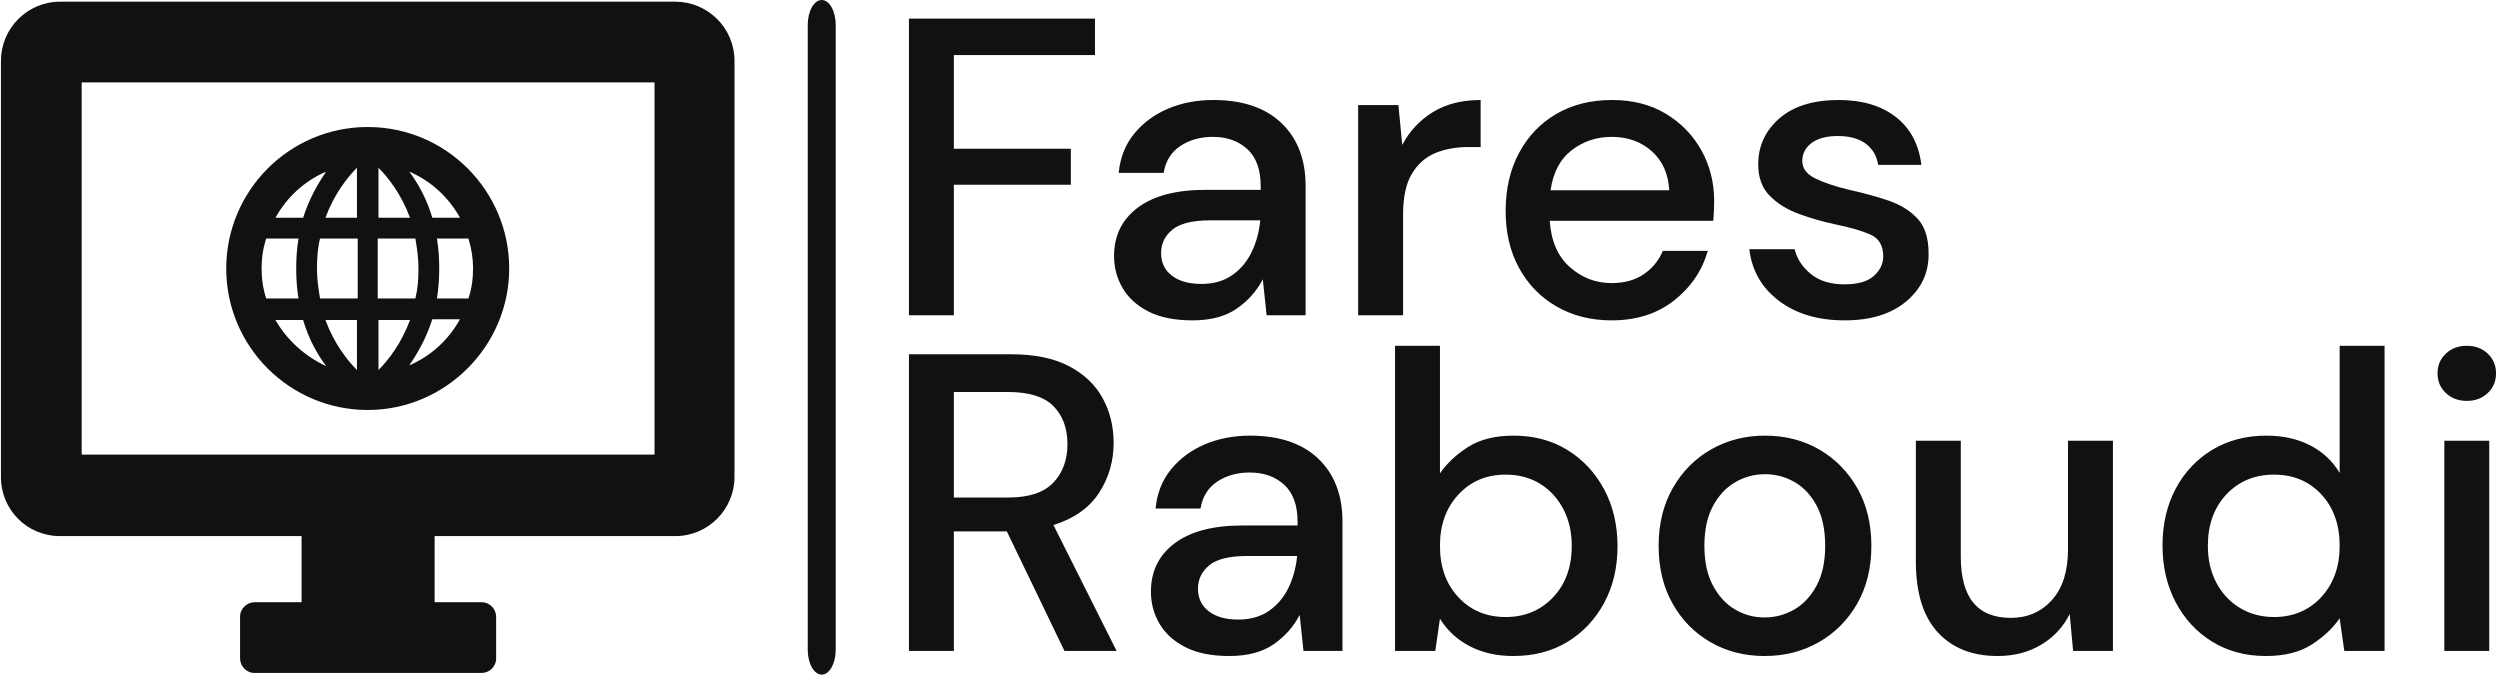
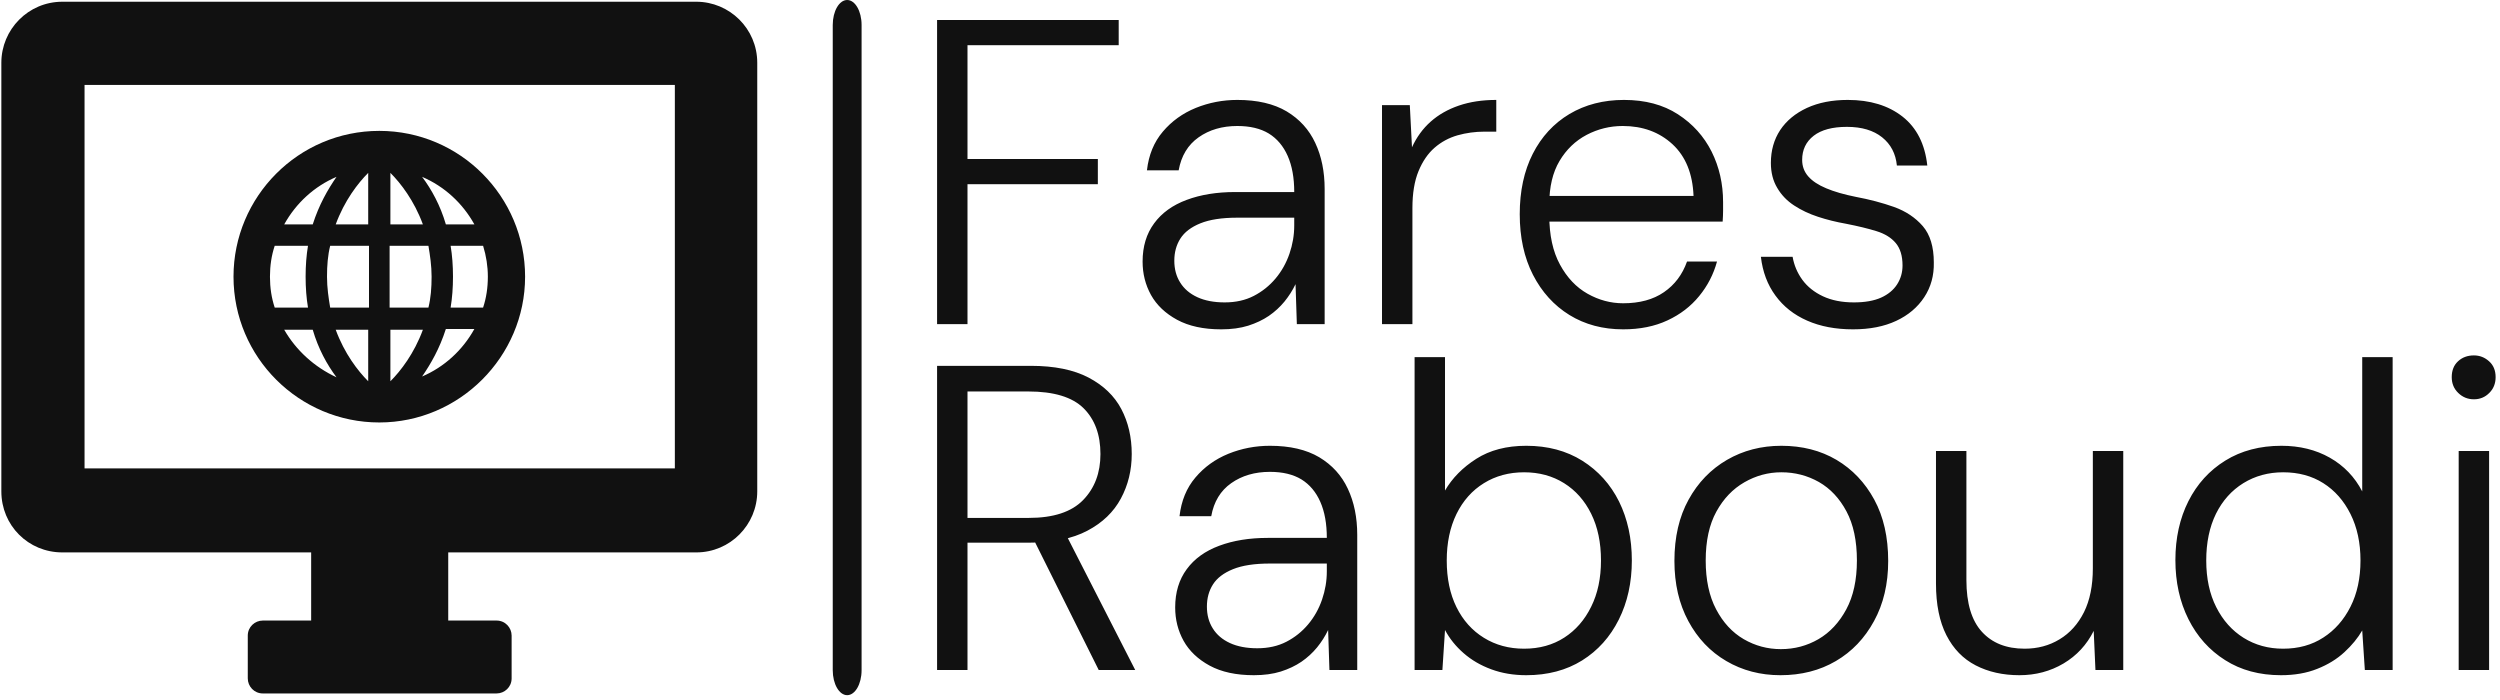
- <svg xmlns="http://www.w3.org/2000/svg" version="1.1" width="1500" height="405" viewBox="0 0 1500 405">
-   <g transform="matrix(1,0,0,1,-0.9090909,-0.1082183)">
-     <svg viewBox="0 0 396 107" data-background-color="#ffffff" preserveAspectRatio="xMidYMid meet" height="405" width="1500">
-       <g id="tight-bounds" transform="matrix(1,0,0,1,0.24,0.02859101)">
-         <svg viewBox="0 0 395.52 106.943" height="106.943" width="395.52">
+ <svg xmlns="http://www.w3.org/2000/svg" version="1.1" width="1500" height="420" viewBox="0 0 1500 420">
+   <g transform="matrix(1,0,0,1,-0.9090909,-1.446503)">
+     <svg viewBox="0 0 396 111" data-background-color="#ffffff" preserveAspectRatio="xMidYMid meet" height="420" width="1500">
+       <g id="tight-bounds" transform="matrix(1,0,0,1,0.24,0.38229)">
+         <svg viewBox="0 0 395.52 110.235" height="110.235" width="395.52">
          <g>
-             <svg viewBox="0 0 621.806 168.127" height="106.943" width="395.52">
+             <svg viewBox="0 0 632.985 176.419" height="110.235" width="395.52">
              <g>
-                 <rect width="6.972" height="168.127" x="201.063" y="0" fill="#111111" opacity="1" stroke-width="0" stroke="transparent" fill-opacity="1" class="rect-yte-0" data-fill-palette-color="primary" rx="1%" id="yte-0" data-palette-color="#111111" />
+                 <rect width="7.319" height="176.419" x="210.988" y="0" fill="#111111" opacity="1" stroke-width="0" stroke="transparent" fill-opacity="1" class="rect-yte-0" data-fill-palette-color="primary" rx="1%" id="yte-0" data-palette-color="#111111" />
              </g>
-               <g transform="matrix(1,0,0,1,226.2857,0.4182268)">
-                 <svg viewBox="0 0 395.52 167.291" height="167.291" width="395.52">
+               <g transform="matrix(1,0,0,1,237.4651,0.4388541)">
+                 <svg viewBox="0 0 395.52 175.542" height="175.542" width="395.52">
                  <g id="textblocktransform">
-                     <svg viewBox="0 0 395.52 167.291" height="167.291" width="395.52" id="textblock">
+                     <svg viewBox="0 0 395.52 175.542" height="175.542" width="395.52" id="textblock">
                      <g>
-                         <svg viewBox="0 0 395.52 167.291" height="167.291" width="395.52">
+                         <svg viewBox="0 0 395.52 175.542" height="175.542" width="395.52">
                          <g transform="matrix(1,0,0,1,0,0)">
-                             <svg width="395.52" viewBox="3.55 -35 187.25 75.2" height="167.291" data-palette-color="#111111">
+                             <svg width="395.52" viewBox="3.9 -35 179.35 75.4" height="175.542" data-palette-color="#111111">
                              <svg />
                              <svg />
                              <g class="wordmark-text-0" data-fill-palette-color="primary" id="text-0">
-                                 <path d="M8.85 0h-5.3v-35h21.95v4.3h-16.65v11.05h13.8v4.25h-13.8zM37 0.6v0c-2.1 0-3.833-0.35-5.2-1.05-1.367-0.7-2.383-1.627-3.05-2.78-0.667-1.147-1-2.403-1-3.77v0c0-2.4 0.933-4.3 2.8-5.7 1.867-1.4 4.533-2.1 8-2.1v0h6.5v-0.45c0-1.933-0.523-3.383-1.57-4.35-1.053-0.967-2.413-1.45-4.08-1.45v0c-1.467 0-2.74 0.357-3.82 1.07-1.087 0.72-1.747 1.78-1.98 3.18v0h-5.3c0.167-1.8 0.777-3.343 1.83-4.63 1.047-1.28 2.38-2.263 4-2.95 1.613-0.68 3.387-1.02 5.32-1.02v0c3.467 0 6.15 0.907 8.05 2.72 1.9 1.82 2.85 4.297 2.85 7.43v0 15.25h-4.6l-0.45-4.25c-0.7 1.367-1.717 2.517-3.05 3.45-1.333 0.933-3.083 1.4-5.25 1.4zM38.05-3.7v0c1.433 0 2.643-0.343 3.63-1.03 0.98-0.68 1.747-1.587 2.3-2.72 0.547-1.133 0.887-2.383 1.02-3.75v0h-5.9c-2.1 0-3.59 0.367-4.47 1.1-0.887 0.733-1.33 1.65-1.33 2.75v0c0 1.133 0.427 2.027 1.28 2.68 0.847 0.647 2.003 0.97 3.47 0.97zM61.85 0h-5.3v-24.8h4.75l0.45 4.7c0.867-1.633 2.077-2.927 3.63-3.88 1.547-0.947 3.42-1.42 5.62-1.42v0 5.55h-1.45c-1.467 0-2.773 0.24-3.92 0.72-1.153 0.487-2.07 1.303-2.75 2.45-0.687 1.153-1.03 2.747-1.03 4.78v0zM86.45 0.6v0c-2.433 0-4.593-0.543-6.48-1.63-1.88-1.08-3.353-2.587-4.42-4.52-1.067-1.933-1.6-4.183-1.6-6.75v0c0-2.6 0.527-4.883 1.58-6.85 1.047-1.967 2.51-3.5 4.39-4.6 1.887-1.1 4.08-1.65 6.58-1.65v0c2.433 0 4.55 0.54 6.35 1.62 1.8 1.087 3.2 2.53 4.2 4.33 1 1.8 1.5 3.783 1.5 5.95v0c0 0.333-0.007 0.69-0.02 1.07-0.02 0.387-0.047 0.813-0.08 1.28v0h-19.3c0.167 2.4 0.96 4.223 2.38 5.47 1.413 1.253 3.053 1.88 4.92 1.88v0c1.5 0 2.757-0.343 3.77-1.03 1.02-0.68 1.78-1.603 2.28-2.77v0h5.3c-0.667 2.333-1.99 4.283-3.97 5.85-1.987 1.567-4.447 2.35-7.38 2.35zM86.45-21.05v0c-1.767 0-3.333 0.523-4.7 1.57-1.367 1.053-2.2 2.63-2.5 4.73v0h14c-0.1-1.933-0.783-3.467-2.05-4.6-1.267-1.133-2.85-1.7-4.75-1.7zM113.95 0.6v0c-3.133 0-5.717-0.767-7.75-2.3-2.033-1.533-3.2-3.567-3.5-6.1v0h5.35c0.267 1.133 0.9 2.107 1.9 2.92 1 0.82 2.317 1.23 3.95 1.23v0c1.6 0 2.767-0.333 3.5-1 0.733-0.667 1.1-1.433 1.1-2.3v0c0-1.267-0.507-2.127-1.52-2.58-1.02-0.447-2.43-0.853-4.23-1.22v0c-1.4-0.3-2.79-0.7-4.17-1.2-1.387-0.5-2.537-1.21-3.45-2.13-0.92-0.913-1.38-2.153-1.38-3.72v0c0-2.167 0.833-3.977 2.5-5.43 1.667-1.447 4-2.17 7-2.17v0c2.767 0 5.01 0.667 6.73 2 1.713 1.333 2.72 3.217 3.02 5.65v0h-5.1c-0.167-1.067-0.657-1.9-1.47-2.5-0.82-0.6-1.913-0.9-3.28-0.9v0c-1.333 0-2.367 0.273-3.1 0.82-0.733 0.553-1.1 1.263-1.1 2.13v0c0 0.867 0.51 1.55 1.53 2.05 1.013 0.5 2.353 0.95 4.02 1.35v0c1.667 0.367 3.21 0.79 4.63 1.27 1.413 0.487 2.553 1.197 3.42 2.13 0.867 0.933 1.3 2.3 1.3 4.1v0c0.033 2.267-0.84 4.15-2.62 5.65-1.787 1.5-4.213 2.25-7.28 2.25z" fill="#111111" fill-rule="nonzero" stroke="none" stroke-width="1" stroke-linecap="butt" stroke-linejoin="miter" stroke-miterlimit="10" stroke-dasharray="" stroke-dashoffset="0" font-family="none" font-weight="none" font-size="none" text-anchor="none" style="mix-blend-mode: normal" data-fill-palette-color="primary" opacity="1" />
-                                 <path transform="translate(0,39.6)" d="M8.85 0h-5.3v-35h12.05c2.767 0 5.043 0.467 6.83 1.4 1.78 0.933 3.103 2.19 3.97 3.77 0.867 1.587 1.3 3.347 1.3 5.28v0c0 2.167-0.573 4.133-1.72 5.9-1.153 1.767-2.947 3.033-5.38 3.8v0l7.45 14.85h-6.15l-6.8-14.1h-6.25zM8.85-30.55v12.45h6.45c2.4 0 4.16-0.583 5.28-1.75 1.113-1.167 1.67-2.683 1.67-4.55v0c0-1.867-0.55-3.36-1.65-4.48-1.1-1.113-2.883-1.67-5.35-1.67v0zM41.35 0.6v0c-2.1 0-3.833-0.35-5.2-1.05-1.367-0.7-2.383-1.627-3.05-2.78-0.667-1.147-1-2.403-1-3.77v0c0-2.4 0.933-4.3 2.8-5.7 1.867-1.4 4.533-2.1 8-2.1v0h6.5v-0.45c0-1.933-0.523-3.383-1.57-4.35-1.053-0.967-2.413-1.45-4.08-1.45v0c-1.467 0-2.74 0.357-3.82 1.07-1.087 0.72-1.747 1.78-1.98 3.18v0h-5.3c0.167-1.8 0.777-3.343 1.83-4.63 1.047-1.28 2.38-2.263 4-2.95 1.613-0.68 3.387-1.02 5.32-1.02v0c3.467 0 6.15 0.907 8.05 2.72 1.9 1.82 2.85 4.297 2.85 7.43v0 15.25h-4.6l-0.45-4.25c-0.7 1.367-1.717 2.517-3.05 3.45-1.333 0.933-3.083 1.4-5.25 1.4zM42.4-3.7v0c1.433 0 2.643-0.343 3.63-1.03 0.98-0.68 1.747-1.587 2.3-2.72 0.547-1.133 0.887-2.383 1.02-3.75v0h-5.9c-2.1 0-3.59 0.367-4.47 1.1-0.887 0.733-1.33 1.65-1.33 2.75v0c0 1.133 0.427 2.027 1.28 2.68 0.847 0.647 2.003 0.97 3.47 0.97zM74.85 0.6v0c-1.933 0-3.64-0.383-5.12-1.15-1.487-0.767-2.663-1.85-3.53-3.25v0l-0.55 3.8h-4.75v-36h5.3v15.05c0.8-1.167 1.9-2.2 3.3-3.1 1.4-0.9 3.2-1.35 5.4-1.35v0c2.4 0 4.517 0.567 6.35 1.7 1.833 1.133 3.277 2.683 4.33 4.65 1.047 1.967 1.57 4.2 1.57 6.7v0c0 2.5-0.523 4.723-1.57 6.67-1.053 1.953-2.497 3.49-4.33 4.61-1.833 1.113-3.967 1.67-6.4 1.67zM73.95-4v0c2.267 0 4.133-0.777 5.6-2.33 1.467-1.547 2.2-3.57 2.2-6.07v0c0-1.633-0.333-3.083-1-4.35-0.667-1.267-1.583-2.26-2.75-2.98-1.167-0.713-2.517-1.07-4.05-1.07v0c-2.267 0-4.123 0.783-5.57 2.35-1.453 1.567-2.18 3.583-2.18 6.05v0c0 2.5 0.727 4.523 2.18 6.07 1.447 1.553 3.303 2.33 5.57 2.33zM104.5 0.6v0c-2.367 0-4.49-0.543-6.37-1.63-1.887-1.08-3.38-2.597-4.48-4.55-1.1-1.947-1.65-4.22-1.65-6.82v0c0-2.6 0.56-4.877 1.68-6.83 1.113-1.947 2.62-3.463 4.52-4.55 1.9-1.08 4.017-1.62 6.35-1.62v0c2.367 0 4.493 0.54 6.38 1.62 1.88 1.087 3.38 2.603 4.5 4.55 1.113 1.953 1.67 4.23 1.67 6.83v0c0 2.6-0.557 4.873-1.67 6.82-1.12 1.953-2.63 3.47-4.53 4.55-1.9 1.087-4.033 1.63-6.4 1.63zM104.5-3.95v0c1.267 0 2.443-0.317 3.53-0.95 1.08-0.633 1.953-1.577 2.62-2.83 0.667-1.247 1-2.803 1-4.67v0c0-1.867-0.323-3.423-0.97-4.67-0.653-1.253-1.52-2.197-2.6-2.83-1.087-0.633-2.263-0.95-3.53-0.95v0c-1.267 0-2.44 0.317-3.52 0.95-1.087 0.633-1.963 1.577-2.63 2.83-0.667 1.247-1 2.803-1 4.67v0c0 1.867 0.333 3.423 1 4.67 0.667 1.253 1.533 2.197 2.6 2.83 1.067 0.633 2.233 0.95 3.5 0.95zM132 0.6v0c-3 0-5.357-0.933-7.07-2.8-1.72-1.867-2.58-4.65-2.58-8.35v0-14.25h5.3v13.7c0 4.8 1.967 7.2 5.9 7.2v0c1.967 0 3.583-0.7 4.85-2.1 1.267-1.4 1.9-3.4 1.9-6v0-12.8h5.3v24.8h-4.7l-0.4-4.35c-0.767 1.533-1.89 2.74-3.37 3.62-1.487 0.887-3.197 1.33-5.13 1.33zM163.65 0.6v0c-2.4 0-4.517-0.567-6.35-1.7-1.833-1.133-3.267-2.683-4.3-4.65-1.033-1.967-1.55-4.2-1.55-6.7v0c0-2.5 0.517-4.727 1.55-6.68 1.033-1.947 2.473-3.48 4.32-4.6 1.853-1.113 3.98-1.67 6.38-1.67v0c1.967 0 3.693 0.383 5.18 1.15 1.48 0.767 2.637 1.85 3.47 3.25v0-15h5.3v36h-4.75l-0.55-3.85c-0.8 1.167-1.9 2.2-3.3 3.1-1.4 0.9-3.2 1.35-5.4 1.35zM164.6-4v0c2.267 0 4.127-0.783 5.58-2.35 1.447-1.567 2.17-3.583 2.17-6.05v0c0-2.5-0.723-4.527-2.17-6.08-1.453-1.547-3.313-2.32-5.58-2.32v0c-2.267 0-4.133 0.773-5.6 2.32-1.467 1.553-2.2 3.58-2.2 6.08v0c0 1.633 0.333 3.083 1 4.35 0.667 1.267 1.59 2.257 2.77 2.97 1.187 0.72 2.53 1.08 4.03 1.08zM187.35-29.5v0c-1 0-1.823-0.31-2.47-0.93-0.653-0.613-0.98-1.387-0.98-2.32v0c0-0.933 0.327-1.71 0.98-2.33 0.647-0.613 1.47-0.92 2.47-0.92v0c1 0 1.823 0.307 2.47 0.92 0.653 0.62 0.98 1.397 0.98 2.33v0c0 0.933-0.327 1.707-0.98 2.32-0.647 0.62-1.47 0.93-2.47 0.93zM190 0h-5.3v-24.8h5.3z" fill="#111111" fill-rule="nonzero" stroke="none" stroke-width="1" stroke-linecap="butt" stroke-linejoin="miter" stroke-miterlimit="10" stroke-dasharray="" stroke-dashoffset="0" font-family="none" font-weight="none" font-size="none" text-anchor="none" style="mix-blend-mode: normal" data-fill-palette-color="primary" opacity="1" />
+                                 <path d="M7.4 0h-3.5v-35h20.9v2.9h-17.4v13.1h15v2.9h-15zM36.6 0.6v0c-2.033 0-3.727-0.367-5.08-1.1-1.347-0.733-2.347-1.683-3-2.85-0.647-1.167-0.97-2.45-0.97-3.85v0c0-1.733 0.443-3.2 1.33-4.4 0.88-1.2 2.13-2.1 3.75-2.7 1.613-0.6 3.47-0.9 5.57-0.9v0h6.8c0-1.633-0.25-3.017-0.75-4.15-0.5-1.133-1.223-1.993-2.17-2.58-0.953-0.58-2.163-0.87-3.63-0.87v0c-1.733 0-3.217 0.433-4.45 1.3-1.233 0.867-2 2.133-2.3 3.8v0h-3.65c0.2-1.767 0.81-3.25 1.83-4.45 1.013-1.2 2.277-2.11 3.79-2.73 1.52-0.613 3.113-0.92 4.78-0.92v0c2.3 0 4.193 0.44 5.68 1.32 1.48 0.887 2.577 2.097 3.29 3.63 0.72 1.533 1.08 3.3 1.08 5.3v0 15.55h-3.2l-0.15-4.6v0c-0.333 0.7-0.757 1.367-1.27 2-0.52 0.633-1.12 1.183-1.8 1.65-0.687 0.467-1.48 0.843-2.38 1.13-0.9 0.28-1.933 0.42-3.1 0.42zM37-2.5v0c1.267 0 2.383-0.25 3.35-0.75 0.967-0.5 1.8-1.167 2.5-2 0.7-0.833 1.233-1.783 1.6-2.85 0.367-1.067 0.55-2.15 0.55-3.25v0-0.9h-6.55c-1.767 0-3.183 0.217-4.25 0.65-1.067 0.433-1.833 1.017-2.3 1.75-0.467 0.733-0.7 1.583-0.7 2.55v0c0 0.967 0.227 1.807 0.68 2.52 0.447 0.72 1.103 1.28 1.97 1.68 0.867 0.4 1.917 0.6 3.15 0.6zM58.6 0h-3.5v-25.2h3.2l0.25 4.85v0c0.533-1.167 1.25-2.15 2.15-2.95 0.9-0.8 1.983-1.417 3.25-1.85 1.267-0.433 2.7-0.65 4.3-0.65v0 3.65h-1.35c-1.067 0-2.1 0.14-3.1 0.42-1 0.287-1.883 0.763-2.65 1.43-0.767 0.667-1.383 1.567-1.85 2.7-0.467 1.133-0.7 2.55-0.7 4.25v0zM82.85 0.6v0c-2.333 0-4.393-0.55-6.18-1.65-1.78-1.1-3.18-2.643-4.2-4.63-1.013-1.98-1.52-4.303-1.52-6.97v0c0-2.667 0.5-4.983 1.5-6.95 1-1.967 2.407-3.493 4.22-4.58 1.82-1.08 3.913-1.62 6.28-1.62v0c2.433 0 4.5 0.55 6.2 1.65 1.7 1.1 2.993 2.533 3.88 4.3 0.88 1.767 1.32 3.7 1.32 5.8v0c0 0.333 0 0.673 0 1.02 0 0.353-0.017 0.763-0.05 1.23v0h-20.7v-2.95h17.35c-0.1-2.567-0.907-4.55-2.42-5.95-1.52-1.4-3.43-2.1-5.73-2.1v0c-1.467 0-2.85 0.34-4.15 1.02-1.3 0.687-2.34 1.687-3.12 3-0.787 1.32-1.18 2.98-1.18 4.98v0 1.3c0 2.267 0.41 4.15 1.23 5.65 0.813 1.5 1.87 2.617 3.17 3.35 1.3 0.733 2.667 1.1 4.1 1.1v0c1.9 0 3.467-0.427 4.7-1.28 1.233-0.847 2.117-2.02 2.65-3.52v0h3.45c-0.4 1.467-1.083 2.79-2.05 3.97-0.967 1.187-2.183 2.12-3.65 2.8-1.467 0.687-3.167 1.03-5.1 1.03zM109.3 0.6v0c-2 0-3.757-0.333-5.27-1-1.52-0.667-2.737-1.627-3.65-2.88-0.92-1.247-1.48-2.737-1.68-4.47v0h3.65c0.167 0.967 0.54 1.85 1.12 2.65 0.587 0.8 1.38 1.433 2.38 1.9 1 0.467 2.183 0.7 3.55 0.7v0c1.267 0 2.31-0.183 3.13-0.55 0.813-0.367 1.43-0.877 1.85-1.53 0.413-0.647 0.62-1.37 0.62-2.17v0c0-1.1-0.26-1.96-0.78-2.58-0.513-0.613-1.253-1.07-2.22-1.37-0.967-0.3-2.133-0.583-3.5-0.85v0c-1.133-0.2-2.207-0.467-3.22-0.8-1.02-0.333-1.937-0.767-2.75-1.3-0.82-0.533-1.47-1.21-1.95-2.03-0.487-0.813-0.73-1.77-0.73-2.87v0c0-1.433 0.357-2.693 1.07-3.78 0.72-1.08 1.747-1.93 3.08-2.55 1.333-0.613 2.9-0.92 4.7-0.92v0c2.567 0 4.667 0.64 6.3 1.92 1.633 1.287 2.583 3.163 2.85 5.63v0h-3.5c-0.133-1.367-0.7-2.45-1.7-3.25-1-0.8-2.35-1.2-4.05-1.2v0c-1.667 0-2.94 0.34-3.82 1.02-0.887 0.687-1.33 1.613-1.33 2.78v0c0 0.733 0.233 1.367 0.7 1.9 0.467 0.533 1.157 0.99 2.07 1.37 0.92 0.387 2.047 0.713 3.38 0.98v0c1.6 0.3 3.077 0.69 4.43 1.17 1.347 0.487 2.447 1.22 3.3 2.2 0.847 0.987 1.27 2.38 1.27 4.18v0c0.033 1.5-0.333 2.833-1.1 4-0.767 1.167-1.84 2.073-3.22 2.72-1.387 0.653-3.047 0.98-4.98 0.98z" fill="#111111" fill-rule="nonzero" stroke="none" stroke-width="1" stroke-linecap="butt" stroke-linejoin="miter" stroke-miterlimit="10" stroke-dasharray="" stroke-dashoffset="0" font-family="none" font-weight="none" font-size="none" text-anchor="none" style="mix-blend-mode: normal" data-fill-palette-color="primary" opacity="1" />
+                                 <path transform="translate(0,39.8)" d="M7.4 0h-3.5v-35h10.8c2.7 0 4.91 0.45 6.63 1.35 1.713 0.9 2.97 2.107 3.77 3.62 0.8 1.52 1.2 3.247 1.2 5.18v0c0 1.867-0.417 3.573-1.25 5.12-0.833 1.553-2.117 2.787-3.85 3.7-1.733 0.92-3.983 1.38-6.75 1.38v0h-7.05zM26.7 0h-4.2l-7.85-15.75h4zM7.4-32.05v14.55h7.05c2.833 0 4.917-0.683 6.25-2.05 1.333-1.367 2-3.133 2-5.3v0c0-2.233-0.65-3.993-1.95-5.28-1.3-1.28-3.417-1.92-6.35-1.92v0zM40.35 0.6v0c-2.033 0-3.727-0.367-5.08-1.1-1.347-0.733-2.347-1.683-3-2.85-0.647-1.167-0.97-2.45-0.97-3.85v0c0-1.733 0.443-3.2 1.33-4.4 0.88-1.2 2.13-2.1 3.75-2.7 1.613-0.6 3.47-0.9 5.57-0.9v0h6.8c0-1.633-0.25-3.017-0.75-4.15-0.5-1.133-1.223-1.993-2.17-2.58-0.953-0.58-2.163-0.87-3.63-0.87v0c-1.733 0-3.217 0.433-4.45 1.3-1.233 0.867-2 2.133-2.3 3.8v0h-3.65c0.2-1.767 0.81-3.25 1.83-4.45 1.013-1.2 2.277-2.11 3.79-2.73 1.52-0.613 3.113-0.92 4.78-0.92v0c2.3 0 4.193 0.44 5.68 1.32 1.48 0.887 2.577 2.097 3.29 3.63 0.72 1.533 1.08 3.3 1.08 5.3v0 15.55h-3.2l-0.15-4.6v0c-0.333 0.7-0.757 1.367-1.27 2-0.52 0.633-1.12 1.183-1.8 1.65-0.687 0.467-1.48 0.843-2.38 1.13-0.9 0.28-1.933 0.42-3.1 0.42zM40.75-2.5v0c1.267 0 2.383-0.25 3.35-0.75 0.967-0.5 1.8-1.167 2.5-2 0.7-0.833 1.233-1.783 1.6-2.85 0.367-1.067 0.55-2.15 0.55-3.25v0-0.9h-6.55c-1.767 0-3.183 0.217-4.25 0.65-1.067 0.433-1.833 1.017-2.3 1.75-0.467 0.733-0.7 1.583-0.7 2.55v0c0 0.967 0.227 1.807 0.68 2.52 0.447 0.72 1.103 1.28 1.97 1.68 0.867 0.4 1.917 0.6 3.15 0.6zM71.7 0.6v0c-1.467 0-2.81-0.227-4.03-0.68-1.213-0.447-2.27-1.063-3.17-1.85-0.9-0.78-1.617-1.67-2.15-2.67v0 0l-0.3 4.6h-3.2v-36h3.5v15.35c0.833-1.433 2.033-2.65 3.6-3.65 1.567-1 3.483-1.5 5.75-1.5v0c2.467 0 4.617 0.573 6.45 1.72 1.833 1.153 3.243 2.72 4.23 4.7 0.98 1.987 1.47 4.247 1.47 6.78v0c0 2.533-0.5 4.8-1.5 6.8-1 2-2.407 3.567-4.22 4.7-1.82 1.133-3.963 1.7-6.43 1.7zM71.45-2.45v0c1.767 0 3.31-0.427 4.63-1.28 1.313-0.847 2.343-2.03 3.09-3.55 0.753-1.513 1.13-3.287 1.13-5.32v0c0-2.067-0.377-3.86-1.13-5.38-0.747-1.513-1.787-2.687-3.12-3.52-1.333-0.833-2.867-1.25-4.6-1.25v0c-1.733 0-3.273 0.417-4.62 1.25-1.353 0.833-2.407 2.017-3.16 3.55-0.747 1.533-1.12 3.317-1.12 5.35v0c0 2.067 0.373 3.857 1.12 5.37 0.753 1.52 1.807 2.697 3.16 3.53 1.347 0.833 2.887 1.25 4.62 1.25zM100.95 0.6v0c-2.3 0-4.377-0.543-6.23-1.63-1.847-1.08-3.303-2.613-4.37-4.6-1.067-1.98-1.6-4.287-1.6-6.92v0c0-2.733 0.543-5.083 1.63-7.05 1.08-1.967 2.553-3.493 4.42-4.58 1.867-1.08 3.95-1.62 6.25-1.62v0c2.4 0 4.517 0.54 6.35 1.62 1.833 1.087 3.283 2.613 4.35 4.58 1.067 1.967 1.6 4.317 1.6 7.05v0c0 2.633-0.543 4.94-1.63 6.92-1.08 1.987-2.543 3.52-4.39 4.6-1.853 1.087-3.98 1.63-6.38 1.63zM101-2.4v0c1.567 0 3.01-0.383 4.33-1.15 1.313-0.767 2.38-1.91 3.2-3.43 0.813-1.513 1.22-3.387 1.22-5.62v0c0-2.267-0.4-4.15-1.2-5.65-0.8-1.5-1.857-2.627-3.17-3.38-1.32-0.747-2.763-1.12-4.33-1.12v0c-1.5 0-2.917 0.383-4.25 1.15-1.333 0.767-2.407 1.89-3.22 3.37-0.82 1.487-1.23 3.363-1.23 5.63v0c0 2.233 0.4 4.107 1.2 5.62 0.8 1.52 1.857 2.663 3.17 3.43 1.32 0.767 2.747 1.15 4.28 1.15zM128.45 0.6v0c-1.9 0-3.577-0.377-5.03-1.13-1.447-0.747-2.57-1.903-3.37-3.47-0.8-1.567-1.2-3.55-1.2-5.95v0-15.25h3.5v14.85c0 2.667 0.593 4.65 1.78 5.95 1.18 1.3 2.82 1.95 4.92 1.95v0c1.5 0 2.84-0.36 4.02-1.08 1.187-0.713 2.123-1.753 2.81-3.12 0.68-1.367 1.02-3.05 1.02-5.05v0-13.5h3.5v25.2h-3.2l-0.2-4.5v0c-0.8 1.6-1.957 2.85-3.47 3.75-1.52 0.9-3.213 1.35-5.08 1.35zM158.55 0.6v0c-2.467 0-4.607-0.577-6.42-1.73-1.82-1.147-3.23-2.72-4.23-4.72-1-2-1.5-4.267-1.5-6.8v0c0-2.533 0.5-4.793 1.5-6.78 1-1.98 2.417-3.537 4.25-4.67 1.833-1.133 3.983-1.7 6.45-1.7v0c2.1 0 3.957 0.457 5.57 1.37 1.62 0.92 2.863 2.213 3.73 3.88v0-15.45h3.5v36h-3.2l-0.3-4.55v0c-0.5 0.867-1.183 1.7-2.05 2.5-0.867 0.8-1.91 1.44-3.13 1.92-1.213 0.487-2.603 0.73-4.17 0.73zM158.8-2.45v0c1.767 0 3.307-0.427 4.62-1.28 1.32-0.847 2.363-2.03 3.13-3.55 0.767-1.513 1.15-3.287 1.15-5.32v0c0-2.033-0.383-3.817-1.15-5.35-0.767-1.533-1.81-2.717-3.13-3.55-1.313-0.833-2.853-1.25-4.62-1.25v0c-1.7 0-3.227 0.417-4.58 1.25-1.347 0.833-2.397 2.007-3.15 3.52-0.747 1.52-1.12 3.313-1.12 5.38v0c0 2.067 0.383 3.857 1.15 5.37 0.767 1.52 1.817 2.697 3.15 3.53 1.333 0.833 2.85 1.25 4.55 1.25zM182.5 0h-3.5v-25.2h3.5zM180.75-31.15v0c-0.7 0-1.3-0.243-1.8-0.73-0.5-0.48-0.75-1.087-0.75-1.82v0c0-0.767 0.24-1.373 0.72-1.82 0.487-0.453 1.097-0.68 1.83-0.68v0c0.667 0 1.25 0.227 1.75 0.68 0.5 0.447 0.75 1.053 0.75 1.82v0c0 0.733-0.243 1.34-0.73 1.82-0.48 0.487-1.07 0.73-1.77 0.73z" fill="#111111" fill-rule="nonzero" stroke="none" stroke-width="1" stroke-linecap="butt" stroke-linejoin="miter" stroke-miterlimit="10" stroke-dasharray="" stroke-dashoffset="0" font-family="none" font-weight="none" font-size="none" text-anchor="none" style="mix-blend-mode: normal" data-fill-palette-color="primary" opacity="1" />
                              </g>
                            </svg>
                          </g>
                        </svg>
                      </g>
                    </svg>
                  </g>
                </svg>
              </g>
-               <g transform="matrix(1,0,0,1,0,0.4182268)">
-                 <svg viewBox="0 0 182.813 167.291" height="167.291" width="182.813">
+               <g transform="matrix(1,0,0,1,0,0.4388541)">
+                 <svg viewBox="0 0 191.829 175.542" height="175.542" width="191.829">
                  <g>
-                     <svg version="1.1" x="0" y="0" viewBox="2.3 6.4 95.4 87.3" enable-background="new 0 0 100 100" xml:space="preserve" height="167.291" width="182.813" class="icon-icon-0" data-fill-palette-color="accent" id="icon-0">
+                     <svg version="1.1" x="0" y="0" viewBox="2.3 6.4 95.4 87.3" enable-background="new 0 0 100 100" xml:space="preserve" height="175.542" width="191.829" class="icon-icon-0" data-fill-palette-color="accent" id="icon-0">
                      <g fill="#111111" data-fill-palette-color="accent">
                        <g fill="#111111" data-fill-palette-color="accent">
                          <path d="M10 75.9H41.4V84.5H35.3C34.3 84.5 33.4 85.3 33.4 86.4V91.8C33.4 92.8 34.2 93.7 35.3 93.7H64.8C65.8 93.7 66.7 92.9 66.7 91.8V86.4C66.7 85.4 65.9 84.5 64.8 84.5H58.7V75.9H90C94.3 75.9 97.7 72.4 97.7 68.2V14.1C97.7 9.8 94.2 6.4 90 6.4H10C5.7 6.4 2.3 9.9 2.3 14.1V68.2C2.3 72.5 5.7 75.9 10 75.9M12.8 16.9H87.3V65.3H12.8zM50 22.7C39.8 22.7 31.6 31 31.6 41.1 31.6 51.3 39.9 59.5 50 59.5S68.4 51.2 68.4 41.1 60.2 22.7 50 22.7M44.6 28.5C43.5 30.1 42.4 32 41.6 34.5H38C39.5 31.8 41.8 29.7 44.6 28.5M36.8 45C36.4 43.8 36.2 42.5 36.2 41.1S36.4 38.4 36.8 37.2H41C40.8 38.4 40.7 39.7 40.7 41.1S40.8 43.8 41 45zM38 47.8H41.6C42.3 50.2 43.4 52.2 44.6 53.8 41.8 52.5 39.5 50.4 38 47.8M48.6 54.3C47.3 53 45.6 50.8 44.5 47.8H48.6zM48.6 45H43.8C43.6 43.8 43.4 42.5 43.4 41.1S43.5 38.4 43.8 37.2H48.7V45zM48.6 34.5H44.5C45.6 31.5 47.3 29.3 48.6 28zM62 34.5H58.4C57.7 32.1 56.6 30.1 55.4 28.5 58.2 29.7 60.5 31.8 62 34.5M51.4 28C52.7 29.3 54.4 31.5 55.5 34.5H51.4zM51.4 37.2H56.2C56.4 38.4 56.6 39.7 56.6 41.1S56.5 43.8 56.2 45H51.3V37.2zM51.4 47.8H55.5C54.4 50.8 52.7 53 51.4 54.3zM55.4 53.7C56.5 52.1 57.6 50.2 58.4 47.7H62C60.5 50.4 58.2 52.5 55.4 53.7M63.7 41.1C63.7 42.5 63.5 43.8 63.1 45H59C59.2 43.8 59.3 42.5 59.3 41.1S59.2 38.4 59 37.2H63.1C63.5 38.5 63.7 39.8 63.7 41.1" fill="#111111" data-fill-palette-color="accent" />
                        </g>
                      </g>
                    </svg>
                    <g />
                  </g>
                </svg>
              </g>
            </svg>
          </g>
          <defs />
        </svg>
-         <rect width="395.52" height="106.943" fill="none" stroke="none" visibility="hidden" />
+         <rect width="395.52" height="110.235" fill="none" stroke="none" visibility="hidden" />
      </g>
    </svg>
  </g>
</svg>
